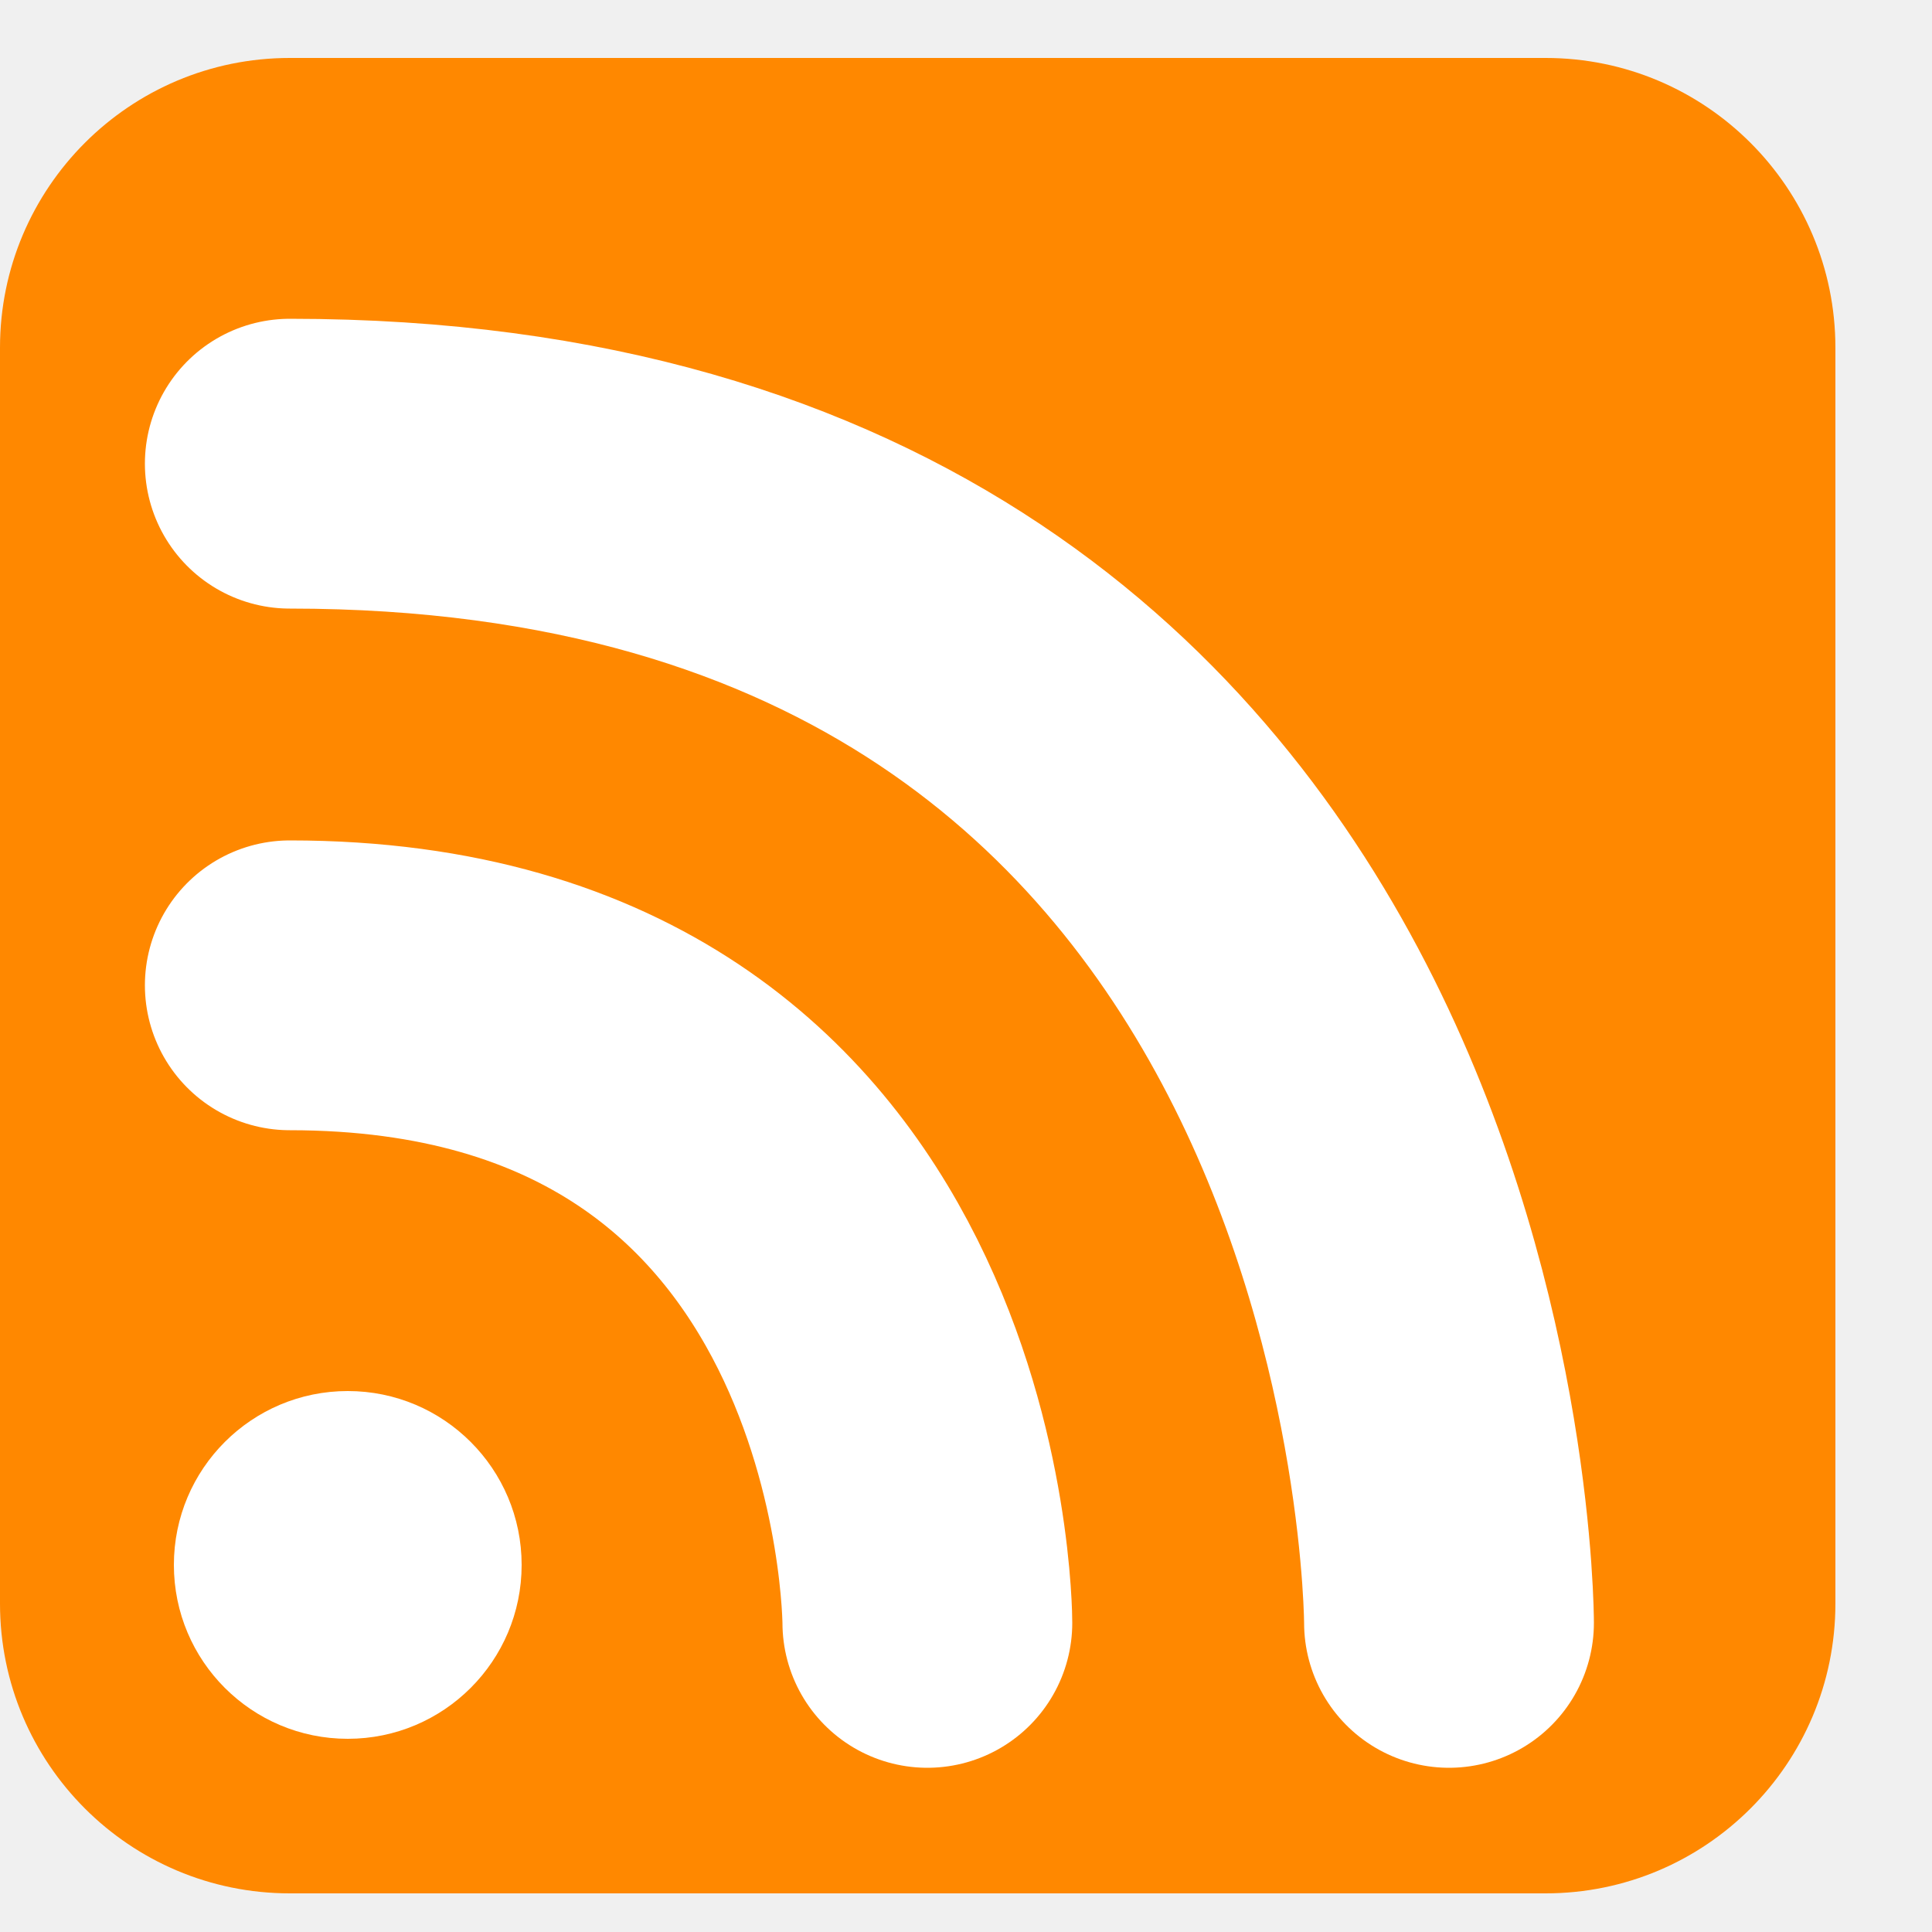
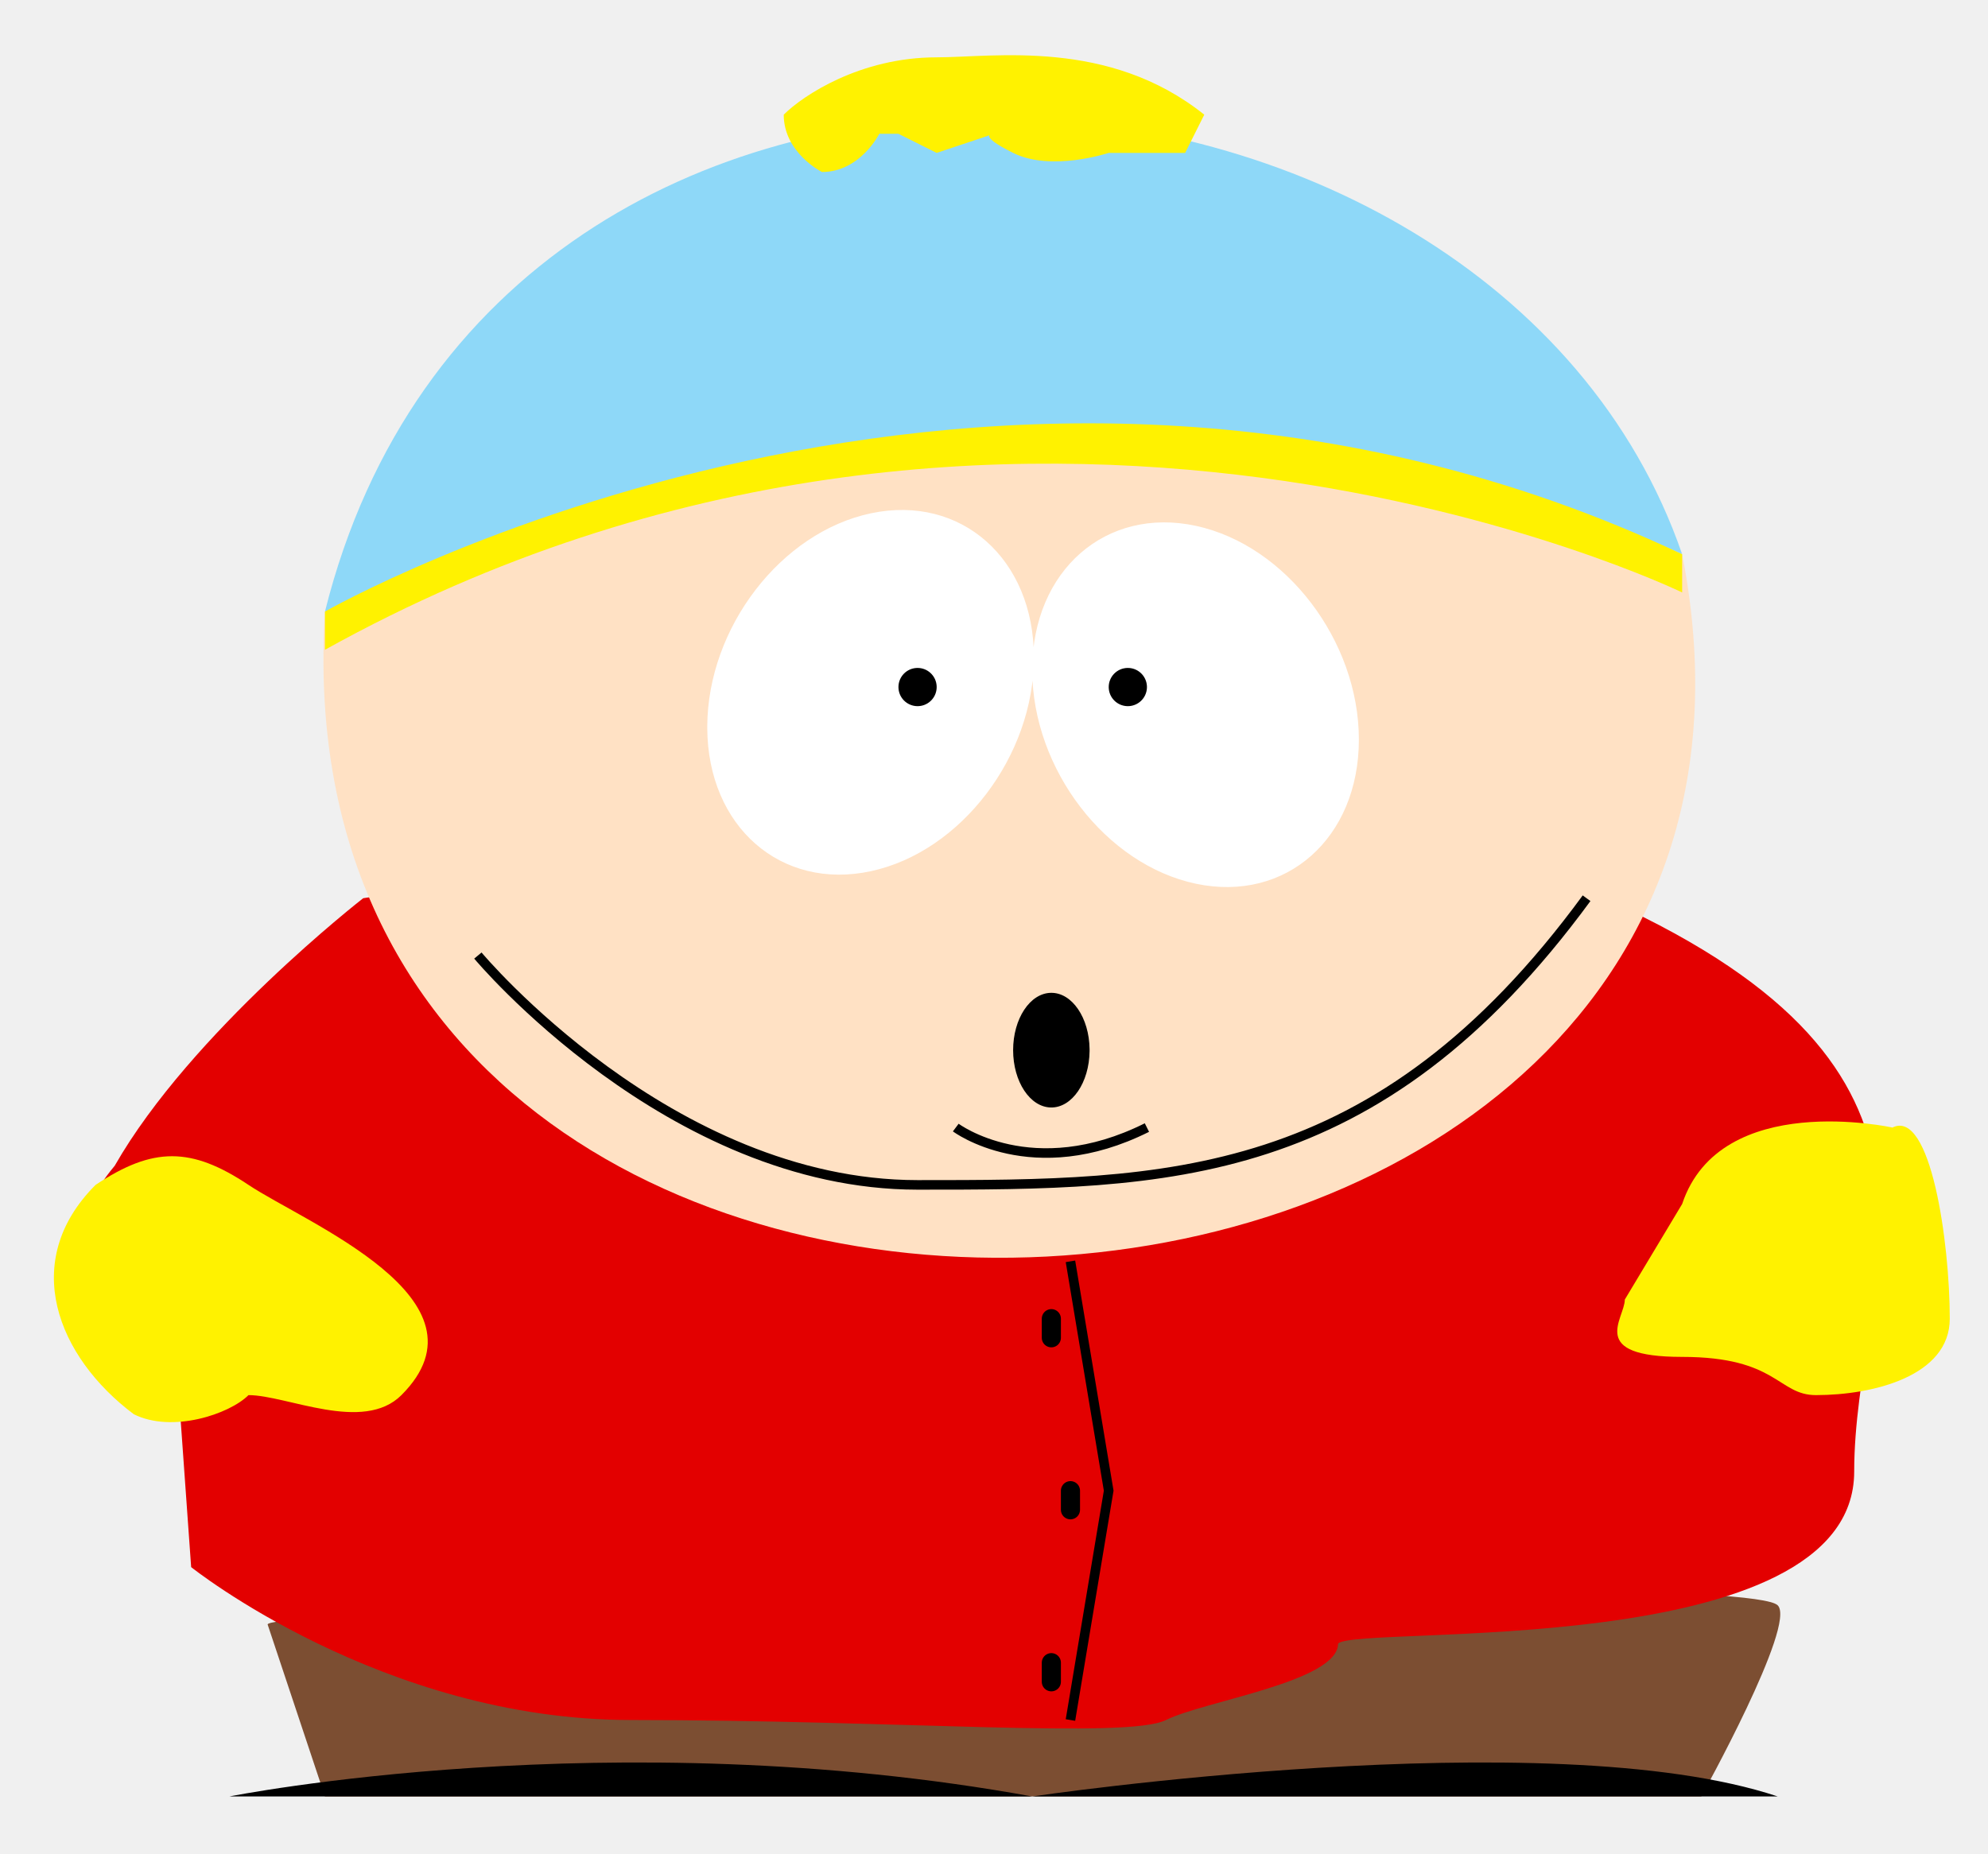
- <svg xmlns="http://www.w3.org/2000/svg" viewBox="0 0 100 100">
-   <rect fill="#F80" x="0" y="3" height="95" width="95" rx="15" />
-   <circle cx="18" cy="81" r="9" fill="#FFF" />
-   <path d="M48,84s0-33-33-33 M75,84s0-60-60-60" stroke-linecap="round" stroke-width="15" stroke="#FFF" fill="none" />
+ <svg xmlns="http://www.w3.org/2000/svg" viewBox="0 0 104 97">
+   <path d="M14,85l3,9h72c0,0,5-9,4-10c-2-2-79,0-79,1" fill="#7C4E32" />
+   <path d="M19,47c0,0-9,7-13,14c-5,6,3,7,3,7l1,14c0,0,10,8,23,8c14,0,26,1,28,0c2-1,9-2,9-4c1-1,27,1,27-9c0-10,7-20-11-29c-17-9-67-1-67-1" fill="#E30000" />
+   <path d="M17,32c-3,48,80,43,71-3 l-35-15" fill="#FFE1C4" />
+   <path d="M17,32c9-36,61-32,71-3c-20-9-40-9-71,3" fill="#8ED8F8" />
+   <path d="M54,35a10 8 60 1 1 0,0.1zM37,38a10 8 -60 1 1 0,0.1z" fill="#FFF" />
+   <path d="M41,6c1-1,4-3,8-3c3-0,9-1,14,3l-1,2h-2h-2c0,0-3,1-5,0c-2-1-1-1-1-1l-3,1l-2-1h-1c0,0-1,2-3,2c0,0-2-1-2-3M17,34l0-2c0,0,35-20,71-3v2c0,0-35-17-71,3M5,62c3-2,5-2,8,0c3,2,13,6,8,11c-2,2-6,0-8,0c-1,1-4,2-6,1c-4-3-6-8-2-12M99,59c0,0-9-2-11,4l-3,5c0,1-2,3,3,3c5,0,5,2,7,2c3,0,7-1,7-4c0-4-1-11-3-10" fill="#FFF200" />
+   <path d="M56,78v1M55,69v1M55,87v1" stroke="#000" stroke-linecap="round" />
+   <path d="M60,36a1 1 0 1 1 0-0.1M49,36a1 1 0 1 1 0-0.1M57,55a2 3 0 1 1 0-0.1M12,94c0,0,20-4,42,0c0,0,27-4,39,0z" />
+   <path d="M50,59c0,0,4,3,10,0M56,66l2,12l-2,12M25,50c0,0,10,12,23,12c13,0,24,0,35-15" fill="none" stroke="#000" stroke-width="0.5" />
</svg>
